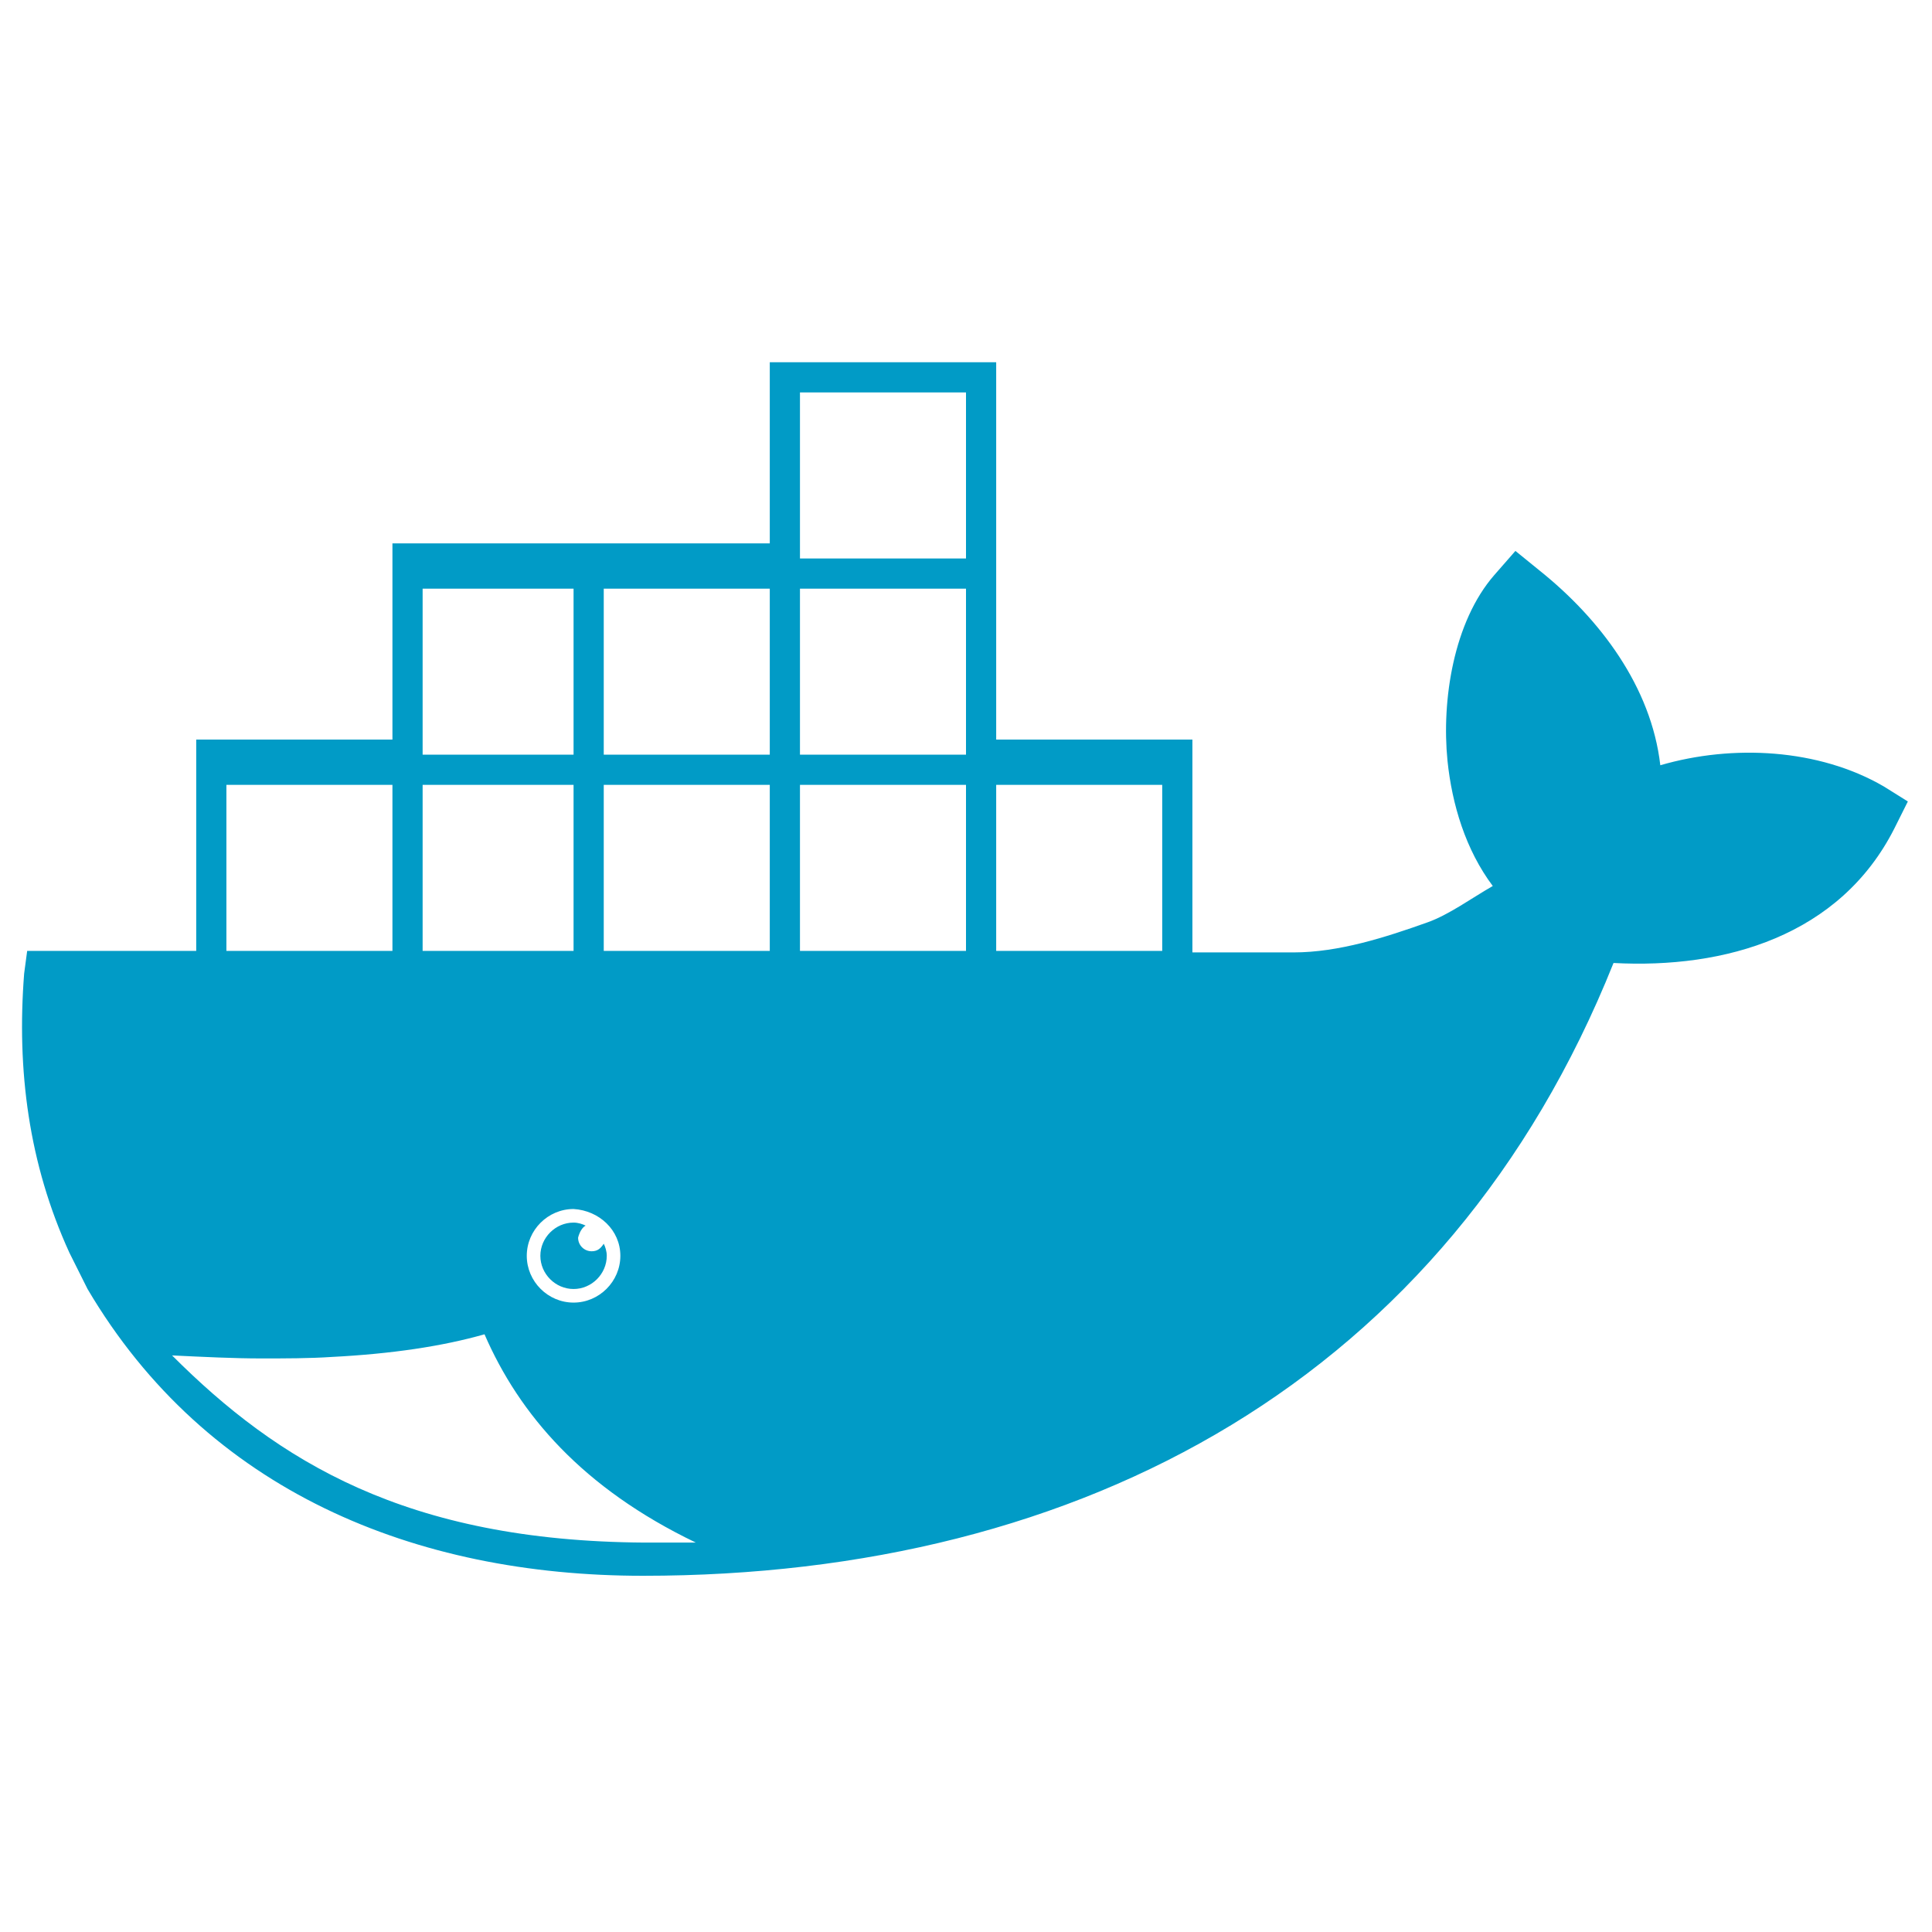
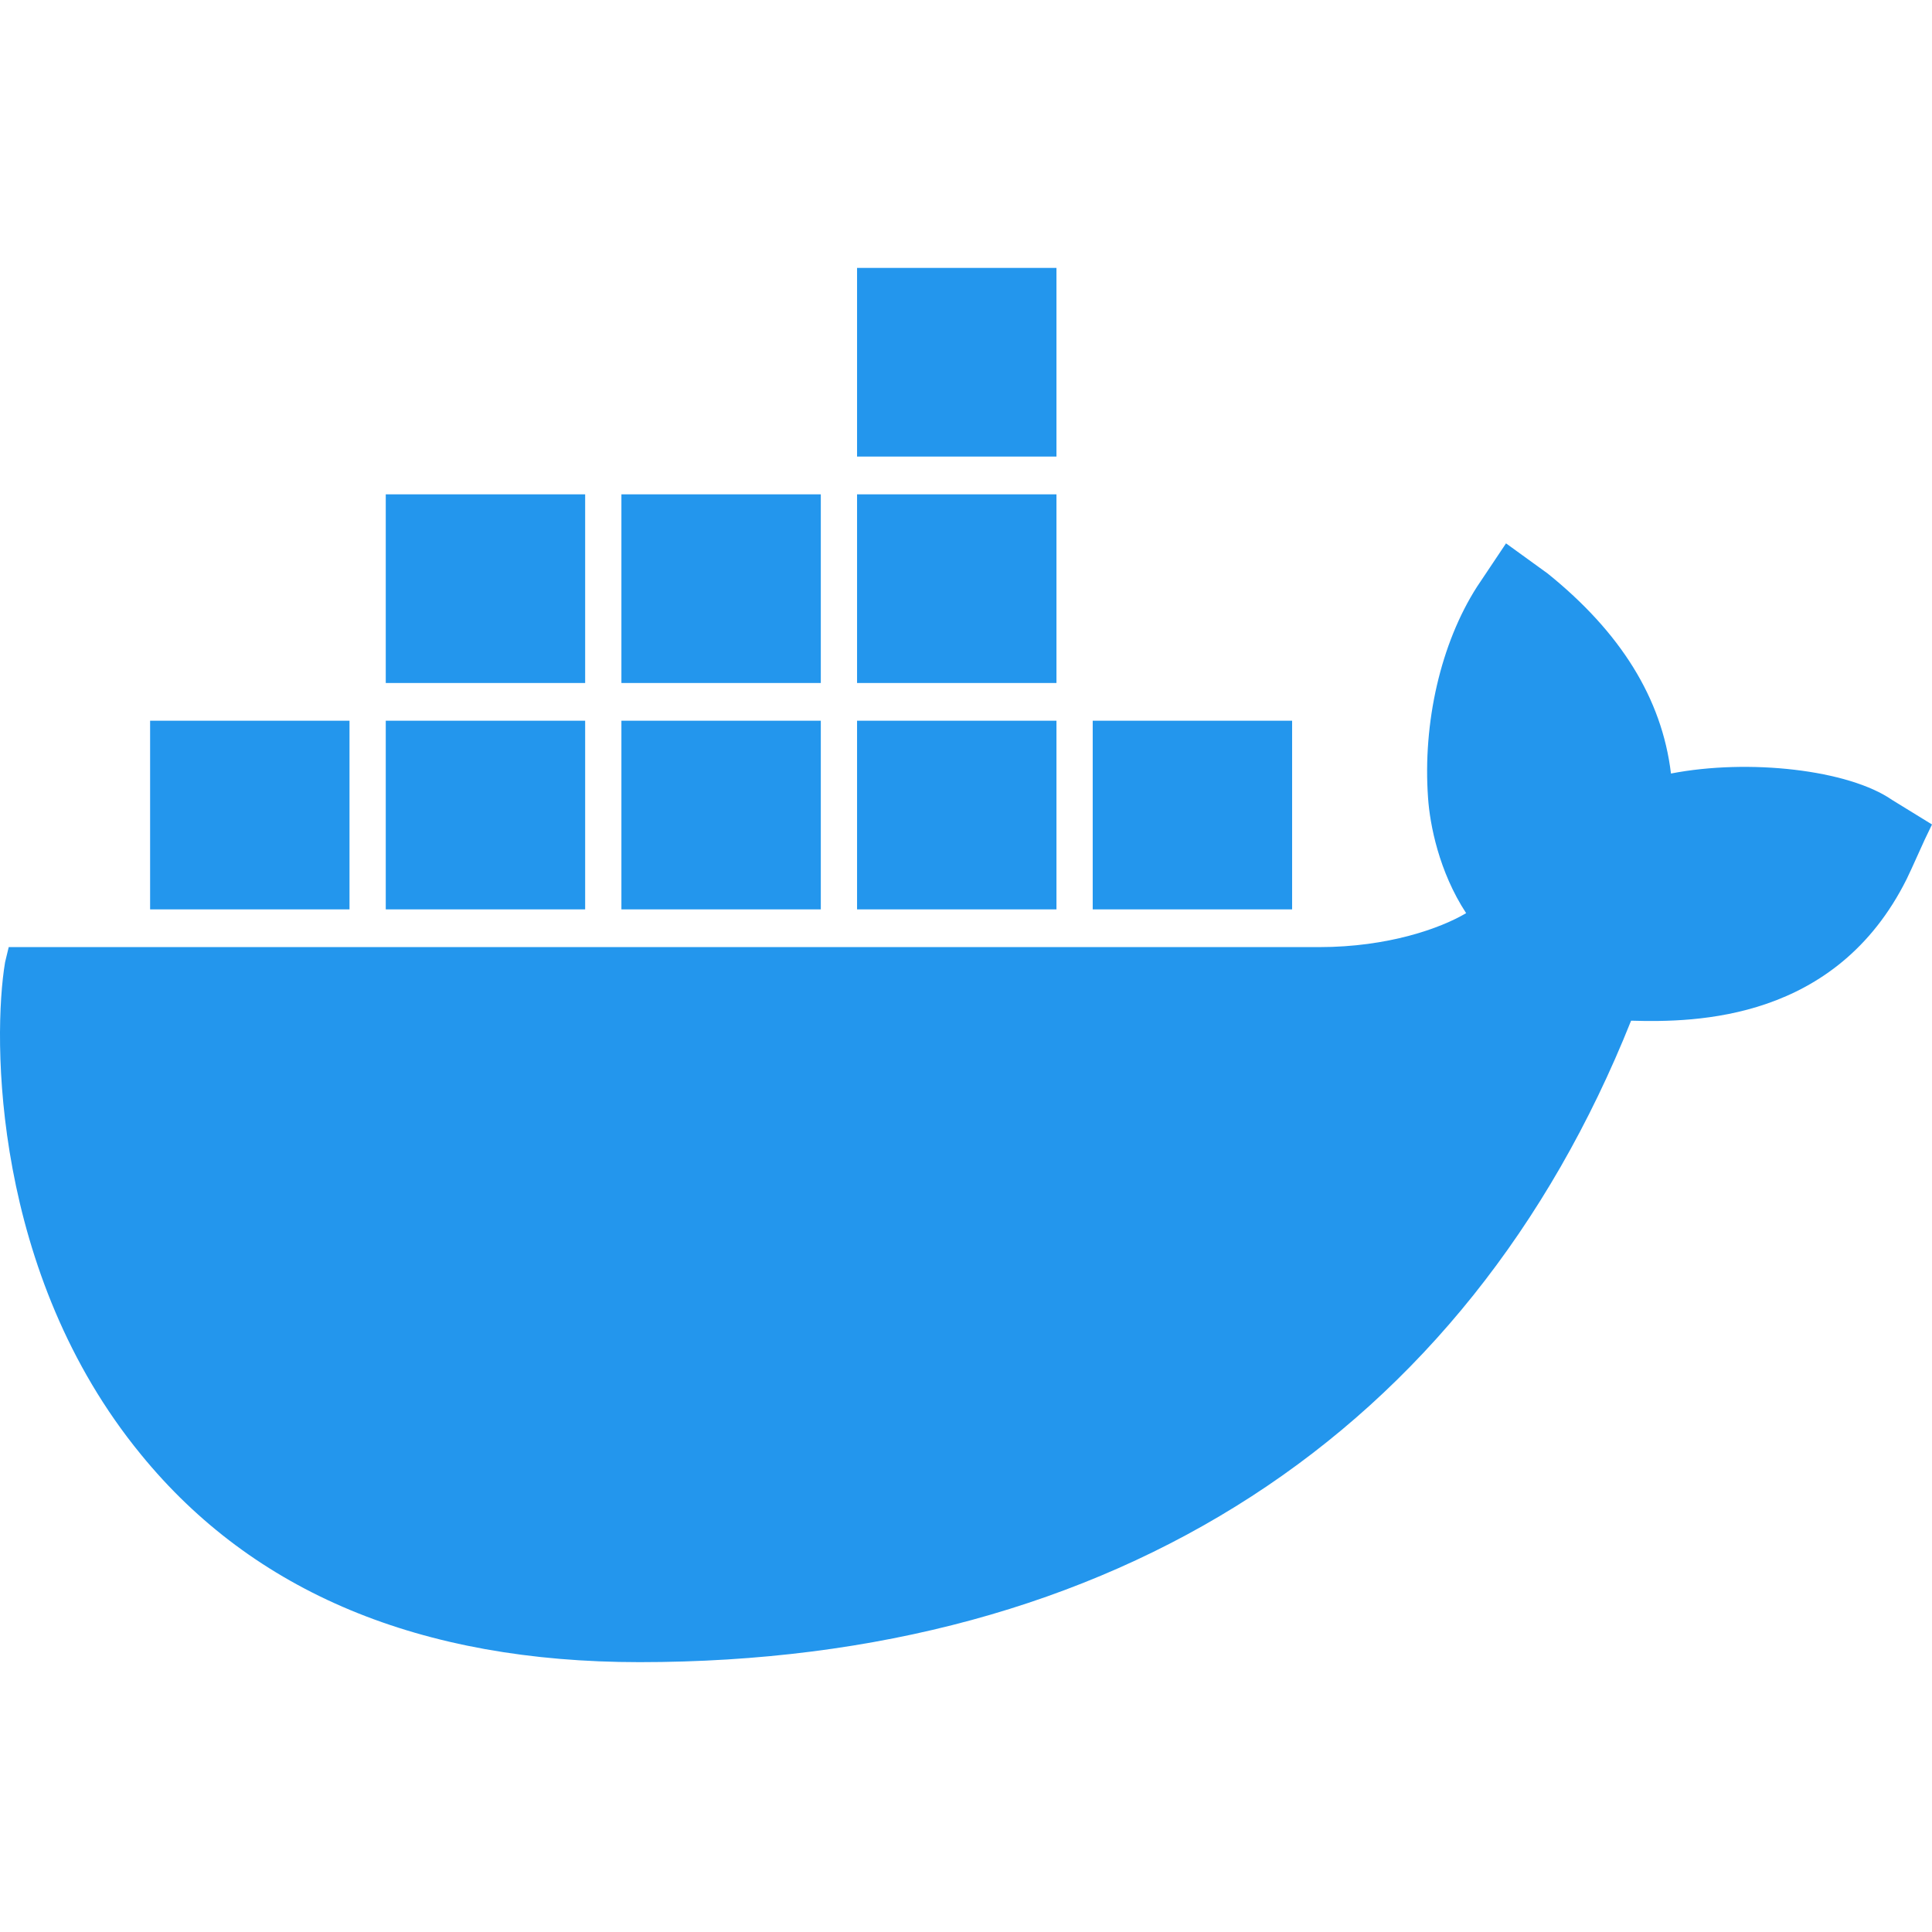
- <svg xmlns="http://www.w3.org/2000/svg" viewBox="0 0 128 128">
-   <path d="M124.8 52.1c-4.3-2.5-10-2.8-14.8-1.4-.6-5.2-4-9.7-8-12.9l-1.6-1.3-1.4 1.6c-2.7 3.1-3.5 8.3-3.1 12.3.3 2.9 1.2 5.9 3 8.3-1.4.8-2.9 1.9-4.3 2.4-2.8 1-5.9 2-8.9 2H79V49H66V24H51v12H26v13H13v14H1.8l-.2 1.5c-.5 6.4.3 12.6 3 18.5l1.1 2.2.1.2c7.9 13.4 21.7 19 36.8 19 29.2 0 53.3-13.1 64.3-40.6 7.4.4 15-1.8 18.6-8.9l.9-1.8-1.6-1zM28 39h10v11H28V39zm13.1 44.2c0 1.7-1.4 3.1-3.1 3.1-1.7 0-3.1-1.4-3.1-3.1 0-1.7 1.4-3.1 3.1-3.1 1.7.1 3.1 1.4 3.1 3.1zM28 52h10v11H28V52zm-13 0h11v11H15V52zm27.7 50.2c-15.8-.1-24.3-5.4-31.3-12.4 2.1.1 4.1.2 5.9.2 1.6 0 3.2 0 4.7-.1 3.9-.2 7.3-.7 10.1-1.5 2.3 5.3 6.5 10.2 14 13.8h-3.4zM51 63H40V52h11v11zm0-13H40V39h11v11zm13 13H53V52h11v11zm0-13H53V39h11v11zm0-13H53V26h11v11zm13 26H66V52h11v11zM38.8 81.2c-.2-.1-.5-.2-.8-.2-1.2 0-2.2 1-2.2 2.2 0 1.2 1 2.2 2.2 2.2s2.2-1 2.2-2.2c0-.3-.1-.6-.2-.8-.2.3-.4.5-.8.5-.5 0-.9-.4-.9-.9.1-.4.3-.7.5-.8z" fill="#019BC6" />
+ <svg xmlns="http://www.w3.org/2000/svg" width="800px" height="800px" viewBox="0 -35.5 256 256" version="1.1" preserveAspectRatio="xMidYMid">
+   <g>
+     <path d="M250.716,70.497 C244.951,66.497 231.74,64.997 221.412,66.997 C220.211,56.998 214.687,48.248 205.079,40.498 L199.555,36.499 L195.711,42.248 C190.908,49.748 188.506,60.248 189.226,70.247 C189.466,73.747 190.667,79.997 194.27,85.497 C190.908,87.496 183.942,89.996 174.815,89.996 L1.155,89.996 L0.674,91.996 C-1.007,101.996 -1.007,133.245 18.689,157.244 C33.581,175.493 55.679,184.743 84.742,184.743 C147.673,184.743 194.27,154.494 216.128,99.746 C224.775,99.996 243.27,99.746 252.637,80.997 C252.877,80.497 253.358,79.497 255.039,75.747 L256,73.747 L250.716,70.497 L250.716,70.497 Z M139.987,0 L113.565,0 L113.565,24.999 L139.987,24.999 L139.987,0 L139.987,0 Z M139.987,29.999 L113.565,29.999 L113.565,54.998 L139.987,54.998 L139.987,29.999 L139.987,29.999 Z M108.761,29.999 L82.34,29.999 L82.34,54.998 L108.761,54.998 L108.761,29.999 L108.761,29.999 Z M77.536,29.999 L51.115,29.999 L51.115,54.998 L77.536,54.998 L77.536,29.999 L77.536,29.999 Z M46.311,59.998 L19.89,59.998 L19.89,84.997 L46.311,84.997 L46.311,59.998 L46.311,59.998 Z M77.536,59.998 L51.115,59.998 L51.115,84.997 L77.536,84.997 L77.536,59.998 L77.536,59.998 Z M108.761,59.998 L82.34,59.998 L82.34,84.997 L108.761,84.997 L108.761,59.998 L108.761,59.998 Z M139.987,59.998 L113.565,59.998 L113.565,84.997 L139.987,84.997 L139.987,59.998 L139.987,59.998 Z M171.212,59.998 L144.79,59.998 L144.79,84.997 L171.212,84.997 L171.212,59.998 L171.212,59.998 Z" fill="#2396ED" fill-rule="nonzero">
+ 
+ </path>
+   </g>
</svg>
